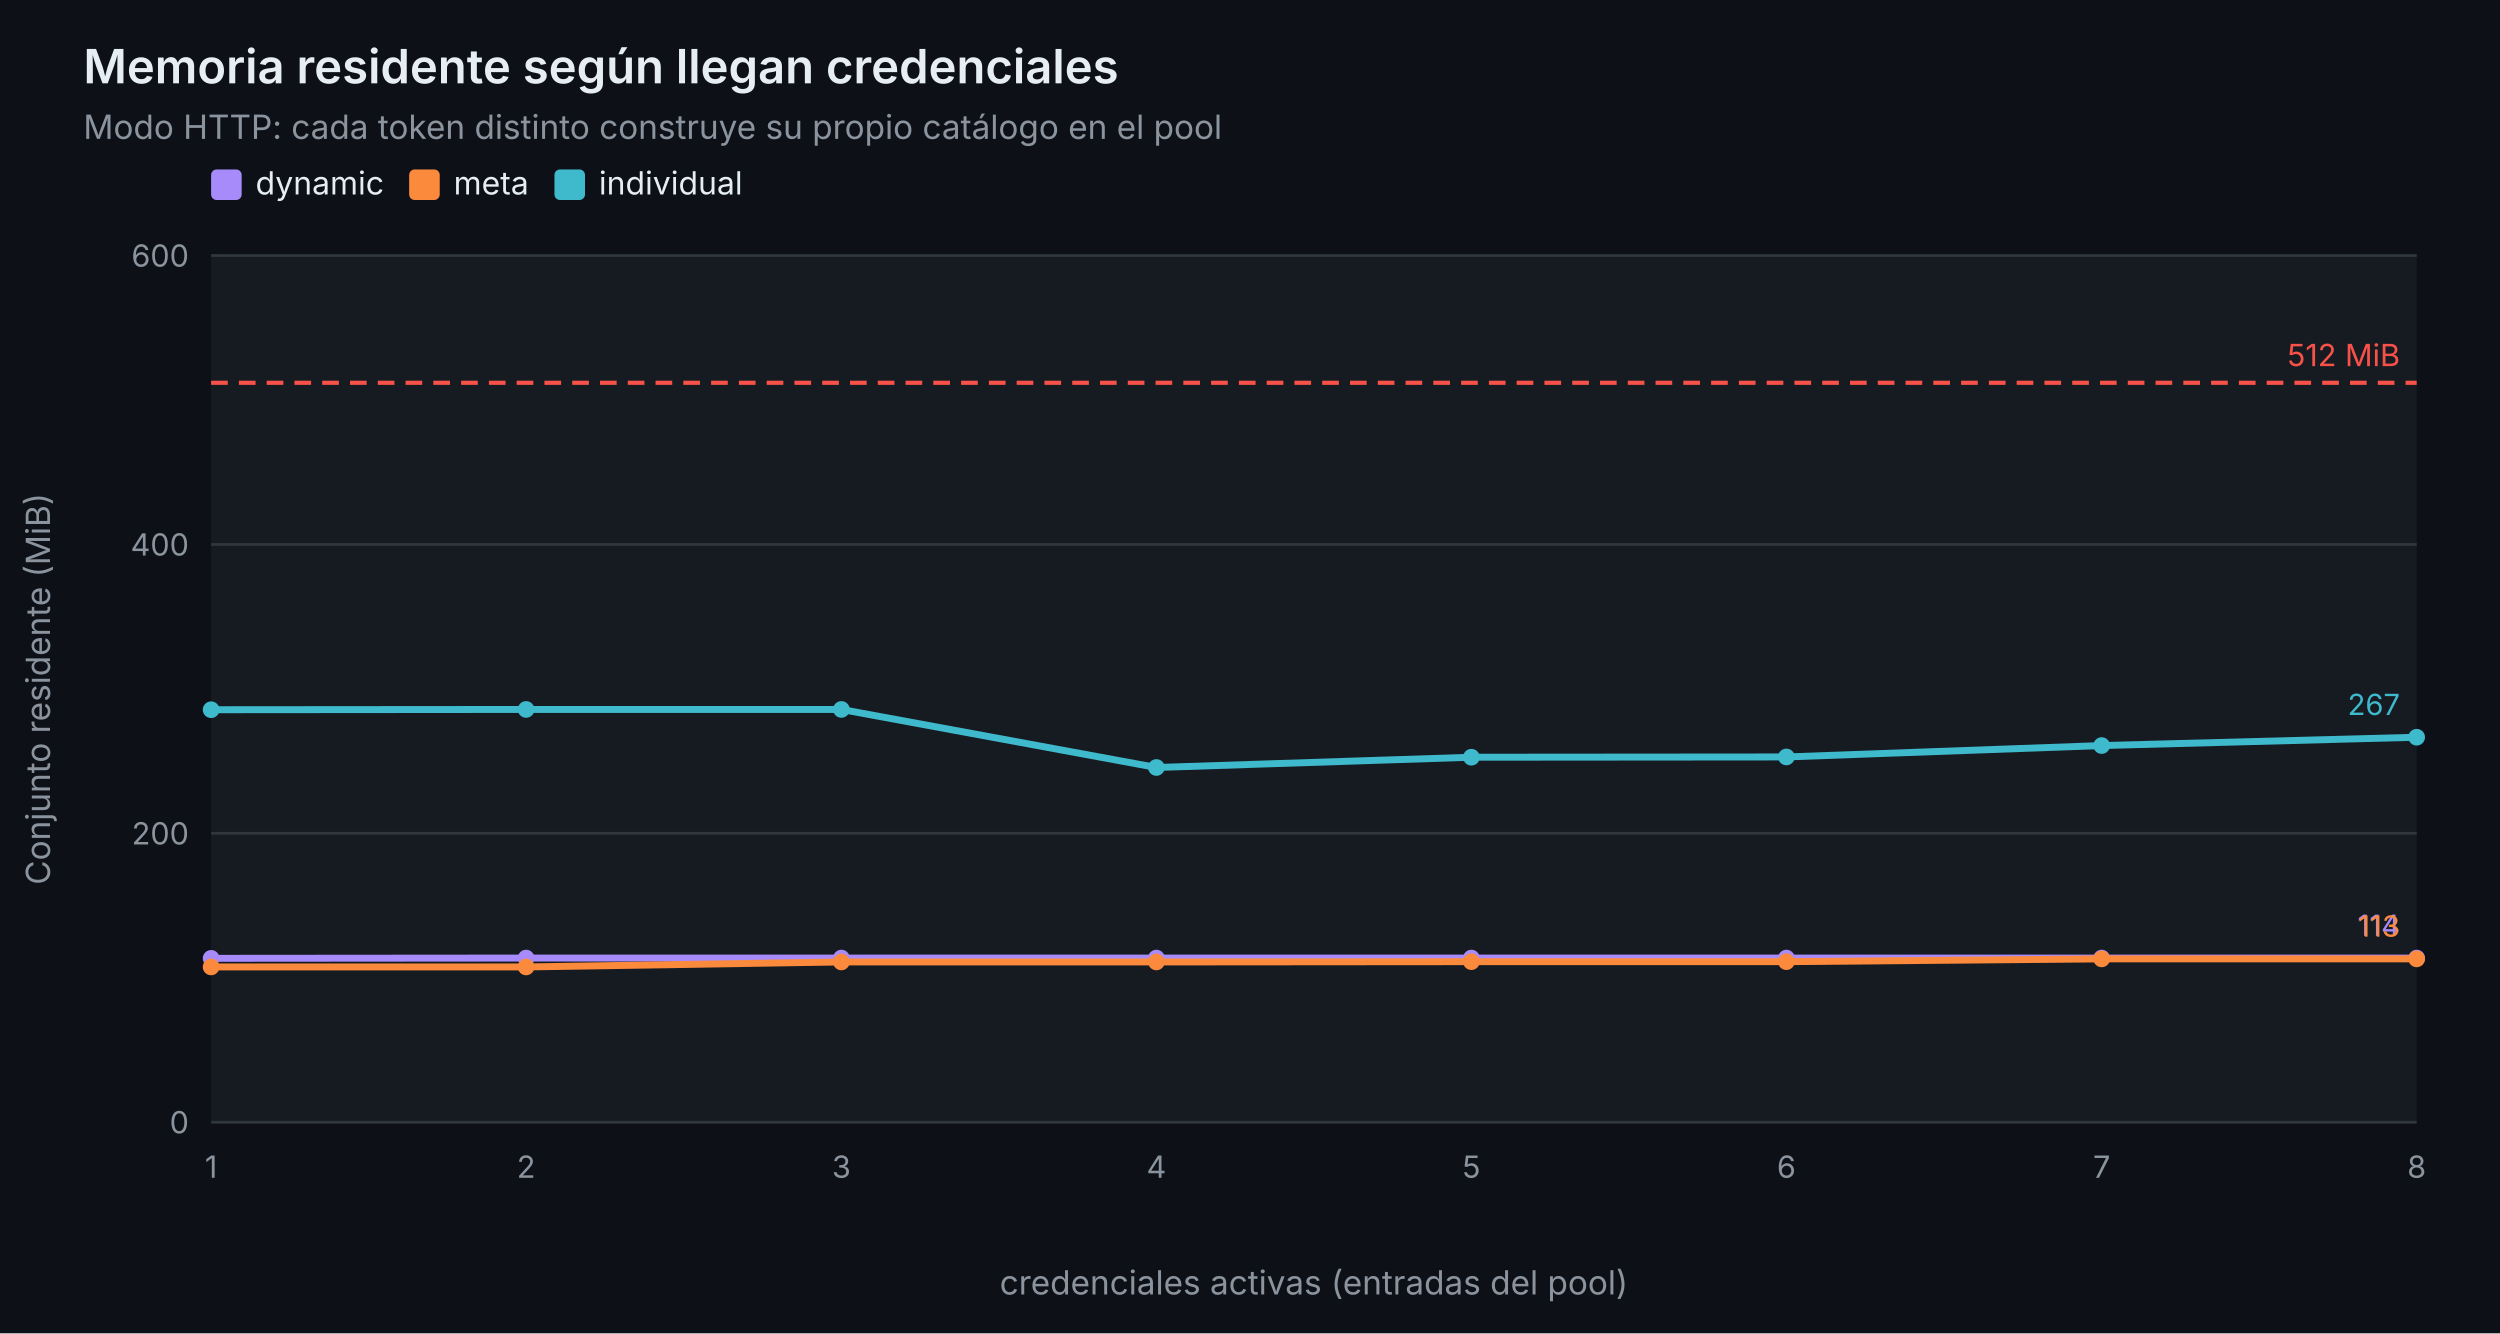
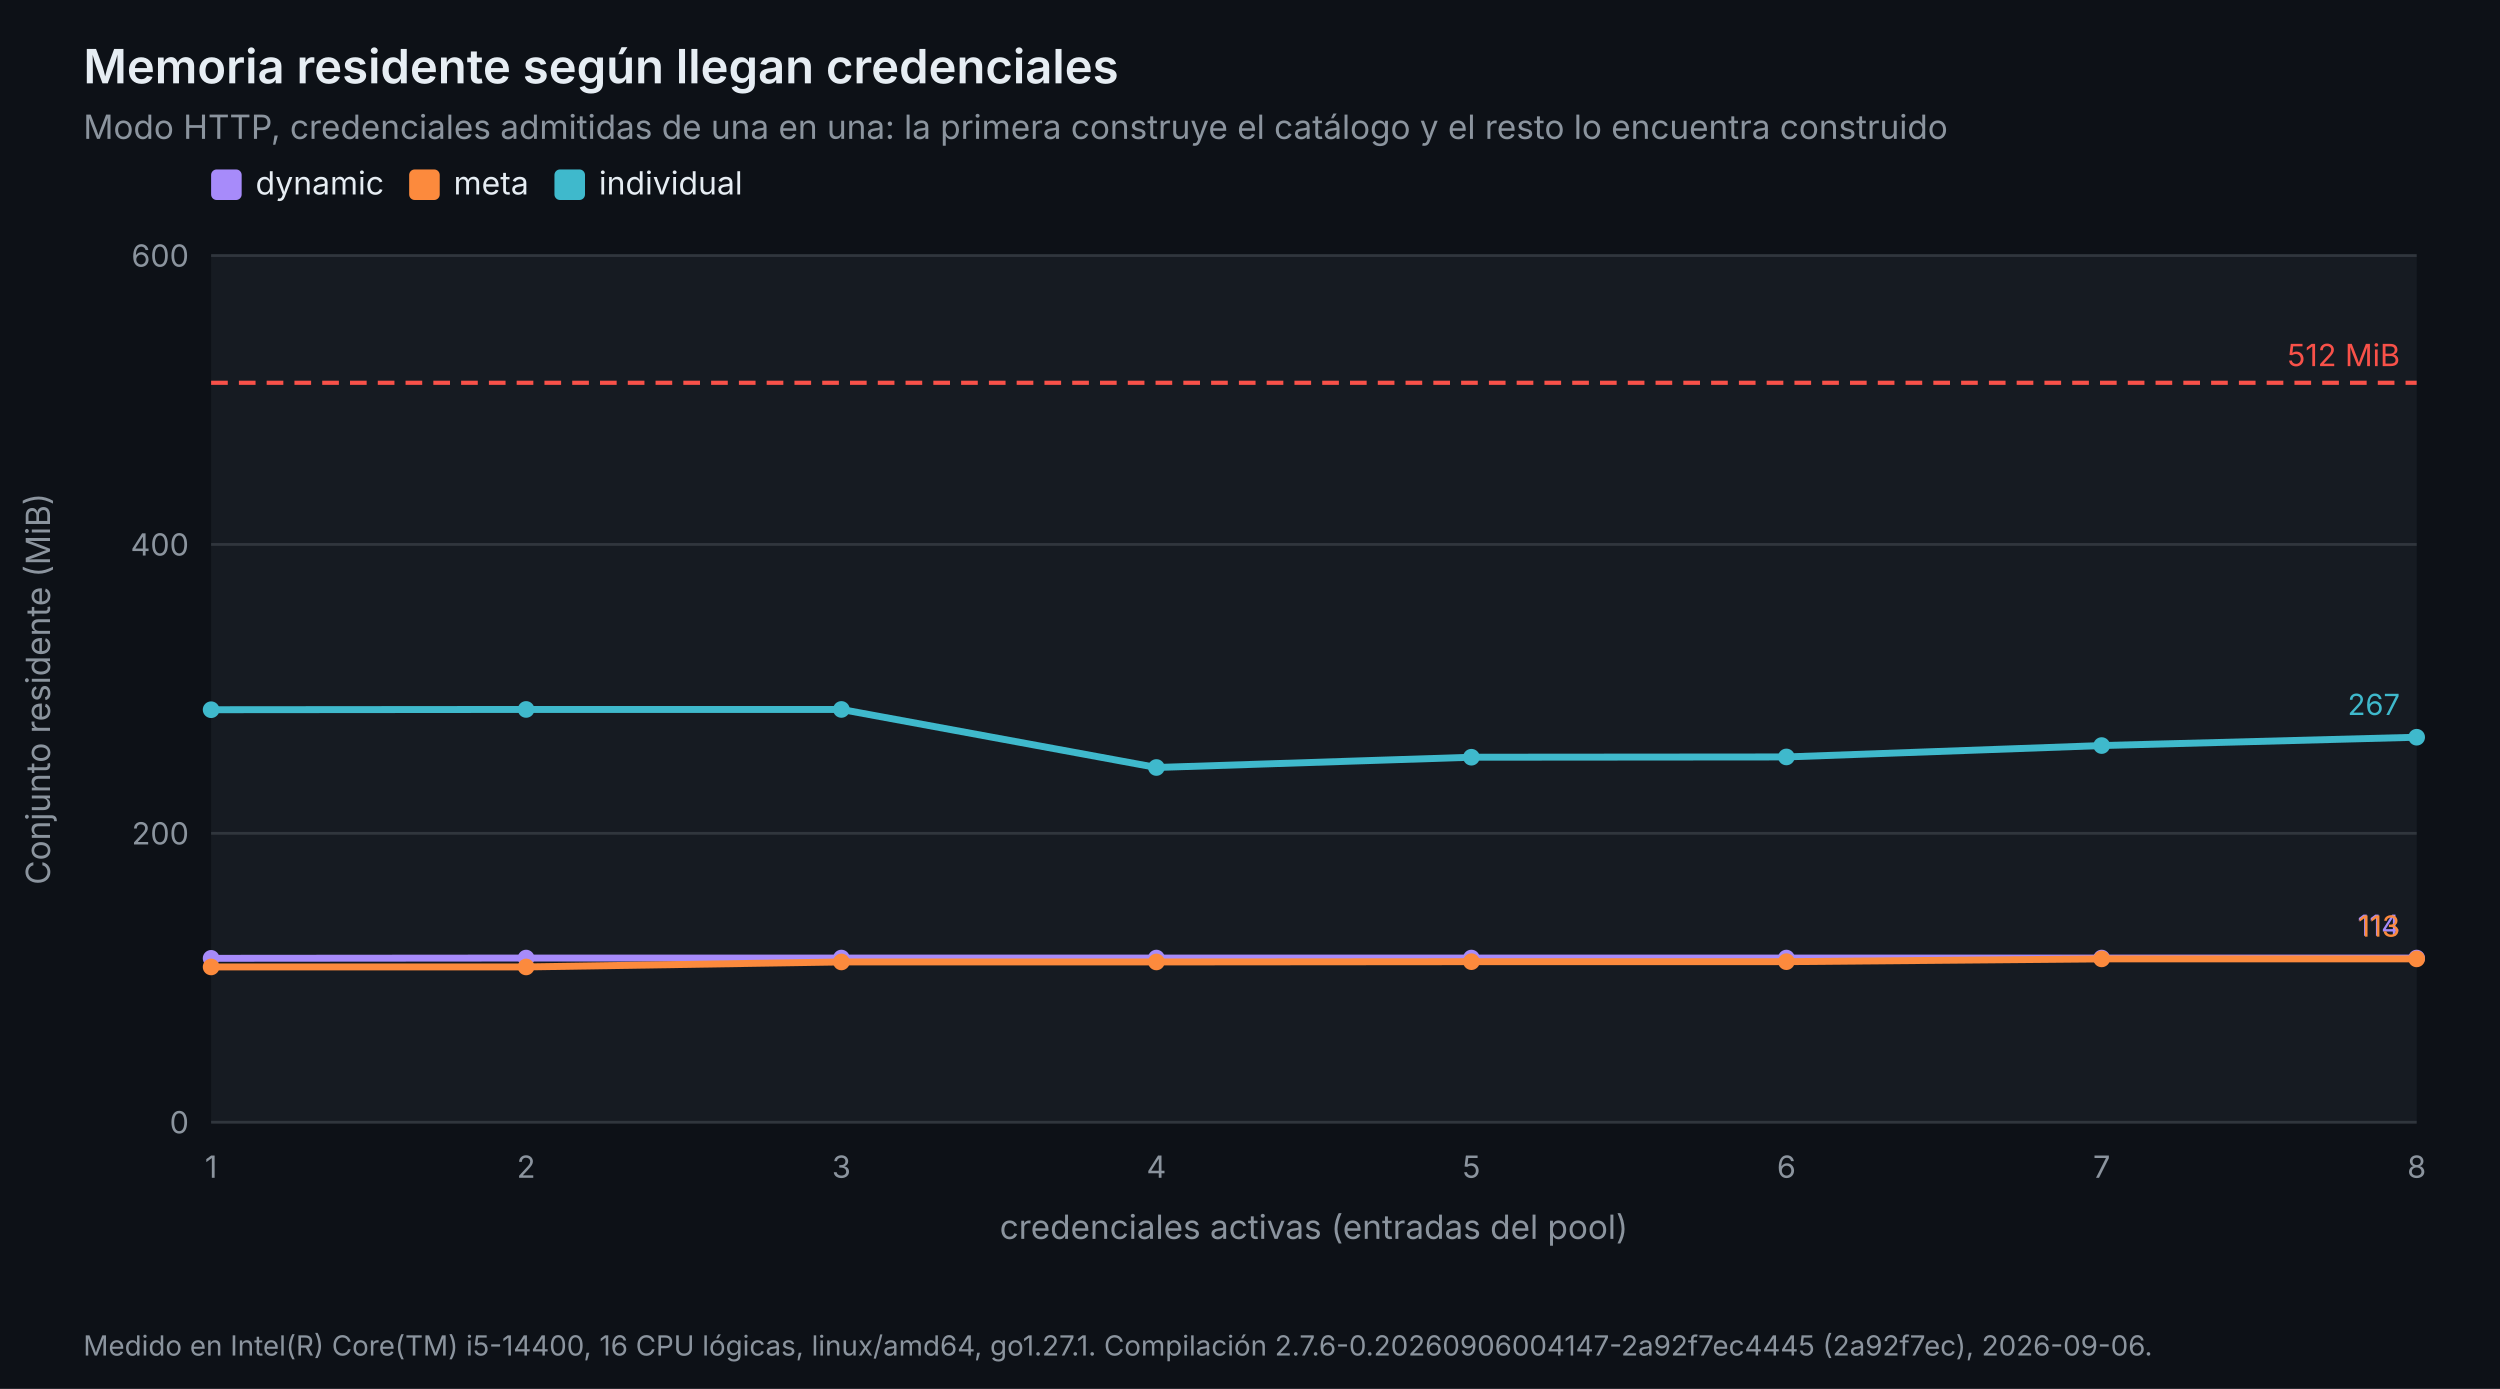
- <svg xmlns="http://www.w3.org/2000/svg" viewBox="0 0 900 480" width="900" height="480" role="img" aria-label="Memoria residente según llegan credenciales. Modo HTTP: cada token distinto construye su propio catálogo en el pool">
-   <rect width="900" height="480" fill="#0d1117" />
+ <svg xmlns="http://www.w3.org/2000/svg" viewBox="0 0 900 500" width="900" height="500" role="img" aria-label="Memoria residente según llegan credenciales. Modo HTTP, credenciales admitidas de una en una: la primera construye el catálogo y el resto lo encuentra construido. Medido en Intel(R) Core(TM) i5-14400, 16 CPU lógicas, linux/amd64, go1.27.1. Compilación 2.7.6-0.20260906004147-2a92f7ec4445 (2a92f7ec), 2026-09-06.">
+   <rect width="900" height="500" fill="#0d1117" />
  <text x="30" y="30" font-family="ui-sans-serif,system-ui,-apple-system,Segoe UI,sans-serif" font-size="17" font-weight="600" fill="#e6edf3">Memoria residente según llegan credenciales</text>
-   <text x="30" y="50" font-family="ui-sans-serif,system-ui,-apple-system,Segoe UI,sans-serif" font-size="12" fill="#8b949e">Modo HTTP: cada token distinto construye su propio catálogo en el pool</text>
+   <text x="30" y="50" font-family="ui-sans-serif,system-ui,-apple-system,Segoe UI,sans-serif" font-size="12" fill="#8b949e">Modo HTTP, credenciales admitidas de una en una: la primera construye el catálogo y el resto lo encuentra construido</text>
  <rect x="76" y="92" width="794" height="312" fill="#161b22" />
  <rect x="76.0" y="61.0" width="11" height="11" rx="2" fill="#a78bfa" />
  <text x="92.0" y="70.0" font-family="ui-sans-serif,system-ui,-apple-system,Segoe UI,sans-serif" font-size="11.5" fill="#e6edf3">dynamic</text>
  <rect x="147.3" y="61.0" width="11" height="11" rx="2" fill="#fc8a3d" />
  <text x="163.3" y="70.0" font-family="ui-sans-serif,system-ui,-apple-system,Segoe UI,sans-serif" font-size="11.5" fill="#e6edf3">meta</text>
  <rect x="199.6" y="61.0" width="11" height="11" rx="2" fill="#3fb9cc" />
  <text x="215.6" y="70.0" font-family="ui-sans-serif,system-ui,-apple-system,Segoe UI,sans-serif" font-size="11.5" fill="#e6edf3">individual</text>
  <line x1="76" y1="404.0" x2="870" y2="404.0" stroke="#30363d" stroke-width="1" />
  <text x="68" y="408.0" font-family="ui-sans-serif,system-ui,-apple-system,Segoe UI,sans-serif" font-size="11" text-anchor="end" fill="#8b949e">0</text>
  <line x1="76" y1="300.0" x2="870" y2="300.0" stroke="#30363d" stroke-width="1" />
  <text x="68" y="304.0" font-family="ui-sans-serif,system-ui,-apple-system,Segoe UI,sans-serif" font-size="11" text-anchor="end" fill="#8b949e">200</text>
  <line x1="76" y1="196.0" x2="870" y2="196.0" stroke="#30363d" stroke-width="1" />
  <text x="68" y="200.0" font-family="ui-sans-serif,system-ui,-apple-system,Segoe UI,sans-serif" font-size="11" text-anchor="end" fill="#8b949e">400</text>
  <line x1="76" y1="92.0" x2="870" y2="92.0" stroke="#30363d" stroke-width="1" />
  <text x="68" y="96.0" font-family="ui-sans-serif,system-ui,-apple-system,Segoe UI,sans-serif" font-size="11" text-anchor="end" fill="#8b949e">600</text>
  <text x="18" y="248.0" font-family="ui-sans-serif,system-ui,-apple-system,Segoe UI,sans-serif" font-size="12" fill="#8b949e" text-anchor="middle" transform="rotate(-90 18 248.0)">Conjunto residente (MiB)</text>
-   <text x="473.0" y="466" font-family="ui-sans-serif,system-ui,-apple-system,Segoe UI,sans-serif" font-size="12" text-anchor="middle" fill="#8b949e">credenciales activas (entradas del pool)</text>
+   <text x="473.0" y="446" font-family="ui-sans-serif,system-ui,-apple-system,Segoe UI,sans-serif" font-size="12" text-anchor="middle" fill="#8b949e">credenciales activas (entradas del pool)</text>
+   <text x="30" y="488" font-family="ui-sans-serif,system-ui,-apple-system,Segoe UI,sans-serif" font-size="10" fill="#8b949e">Medido en Intel(R) Core(TM) i5-14400, 16 CPU lógicas, linux/amd64, go1.27.1. Compilación 2.7.6-0.20260906004147-2a92f7ec4445 (2a92f7ec), 2026-09-06.</text>
  <text x="76.0" y="424" font-family="ui-sans-serif,system-ui,-apple-system,Segoe UI,sans-serif" font-size="11" text-anchor="middle" fill="#8b949e">1</text>
  <text x="189.4" y="424" font-family="ui-sans-serif,system-ui,-apple-system,Segoe UI,sans-serif" font-size="11" text-anchor="middle" fill="#8b949e">2</text>
  <text x="302.9" y="424" font-family="ui-sans-serif,system-ui,-apple-system,Segoe UI,sans-serif" font-size="11" text-anchor="middle" fill="#8b949e">3</text>
  <text x="416.3" y="424" font-family="ui-sans-serif,system-ui,-apple-system,Segoe UI,sans-serif" font-size="11" text-anchor="middle" fill="#8b949e">4</text>
  <text x="529.7" y="424" font-family="ui-sans-serif,system-ui,-apple-system,Segoe UI,sans-serif" font-size="11" text-anchor="middle" fill="#8b949e">5</text>
  <text x="643.1" y="424" font-family="ui-sans-serif,system-ui,-apple-system,Segoe UI,sans-serif" font-size="11" text-anchor="middle" fill="#8b949e">6</text>
  <text x="756.6" y="424" font-family="ui-sans-serif,system-ui,-apple-system,Segoe UI,sans-serif" font-size="11" text-anchor="middle" fill="#8b949e">7</text>
  <text x="870.0" y="424" font-family="ui-sans-serif,system-ui,-apple-system,Segoe UI,sans-serif" font-size="11" text-anchor="middle" fill="#8b949e">8</text>
  <path d="M76.0,345.0L189.4,344.9L302.9,344.9L416.3,344.9L529.7,344.9L643.1,344.9L756.6,344.9L870.0,344.9" fill="none" stroke="#a78bfa" stroke-width="2.5" stroke-linejoin="round" />
  <circle cx="76.0" cy="345.0" r="3" fill="#a78bfa" />
  <circle cx="189.4" cy="344.9" r="3" fill="#a78bfa" />
  <circle cx="302.9" cy="344.9" r="3" fill="#a78bfa" />
  <circle cx="416.3" cy="344.9" r="3" fill="#a78bfa" />
  <circle cx="529.7" cy="344.9" r="3" fill="#a78bfa" />
  <circle cx="643.1" cy="344.9" r="3" fill="#a78bfa" />
  <circle cx="756.6" cy="344.9" r="3" fill="#a78bfa" />
  <circle cx="870.0" cy="344.9" r="3" fill="#a78bfa" />
  <text x="864.0" y="336.9" font-family="ui-sans-serif,system-ui,-apple-system,Segoe UI,sans-serif" font-size="10.5" text-anchor="end" fill="#a78bfa">114</text>
  <path d="M76.0,348.1L189.4,348.1L302.9,346.3L416.3,346.3L529.7,346.2L643.1,346.2L756.6,345.2L870.0,345.2" fill="none" stroke="#fc8a3d" stroke-width="2.5" stroke-linejoin="round" />
  <circle cx="76.0" cy="348.1" r="3" fill="#fc8a3d" />
  <circle cx="189.4" cy="348.1" r="3" fill="#fc8a3d" />
  <circle cx="302.9" cy="346.3" r="3" fill="#fc8a3d" />
  <circle cx="416.3" cy="346.3" r="3" fill="#fc8a3d" />
  <circle cx="529.7" cy="346.2" r="3" fill="#fc8a3d" />
  <circle cx="643.1" cy="346.2" r="3" fill="#fc8a3d" />
  <circle cx="756.6" cy="345.2" r="3" fill="#fc8a3d" />
  <circle cx="870.0" cy="345.2" r="3" fill="#fc8a3d" />
  <text x="864.0" y="337.2" font-family="ui-sans-serif,system-ui,-apple-system,Segoe UI,sans-serif" font-size="10.5" text-anchor="end" fill="#fc8a3d">113</text>
  <path d="M76.0,255.5L189.4,255.4L302.9,255.4L416.3,276.3L529.7,272.6L643.1,272.5L756.6,268.4L870.0,265.4" fill="none" stroke="#3fb9cc" stroke-width="2.5" stroke-linejoin="round" />
  <circle cx="76.0" cy="255.5" r="3" fill="#3fb9cc" />
  <circle cx="189.4" cy="255.4" r="3" fill="#3fb9cc" />
  <circle cx="302.9" cy="255.4" r="3" fill="#3fb9cc" />
  <circle cx="416.3" cy="276.3" r="3" fill="#3fb9cc" />
  <circle cx="529.7" cy="272.6" r="3" fill="#3fb9cc" />
  <circle cx="643.1" cy="272.5" r="3" fill="#3fb9cc" />
  <circle cx="756.6" cy="268.4" r="3" fill="#3fb9cc" />
  <circle cx="870.0" cy="265.4" r="3" fill="#3fb9cc" />
  <text x="864.0" y="257.4" font-family="ui-sans-serif,system-ui,-apple-system,Segoe UI,sans-serif" font-size="10.5" text-anchor="end" fill="#3fb9cc">267</text>
  <line x1="76" y1="137.8" x2="870" y2="137.8" stroke="#f85149" stroke-width="1.5" stroke-dasharray="6 4" />
  <text x="864" y="131.8" font-family="ui-sans-serif,system-ui,-apple-system,Segoe UI,sans-serif" font-size="11" text-anchor="end" fill="#f85149">512 MiB</text>
</svg>
